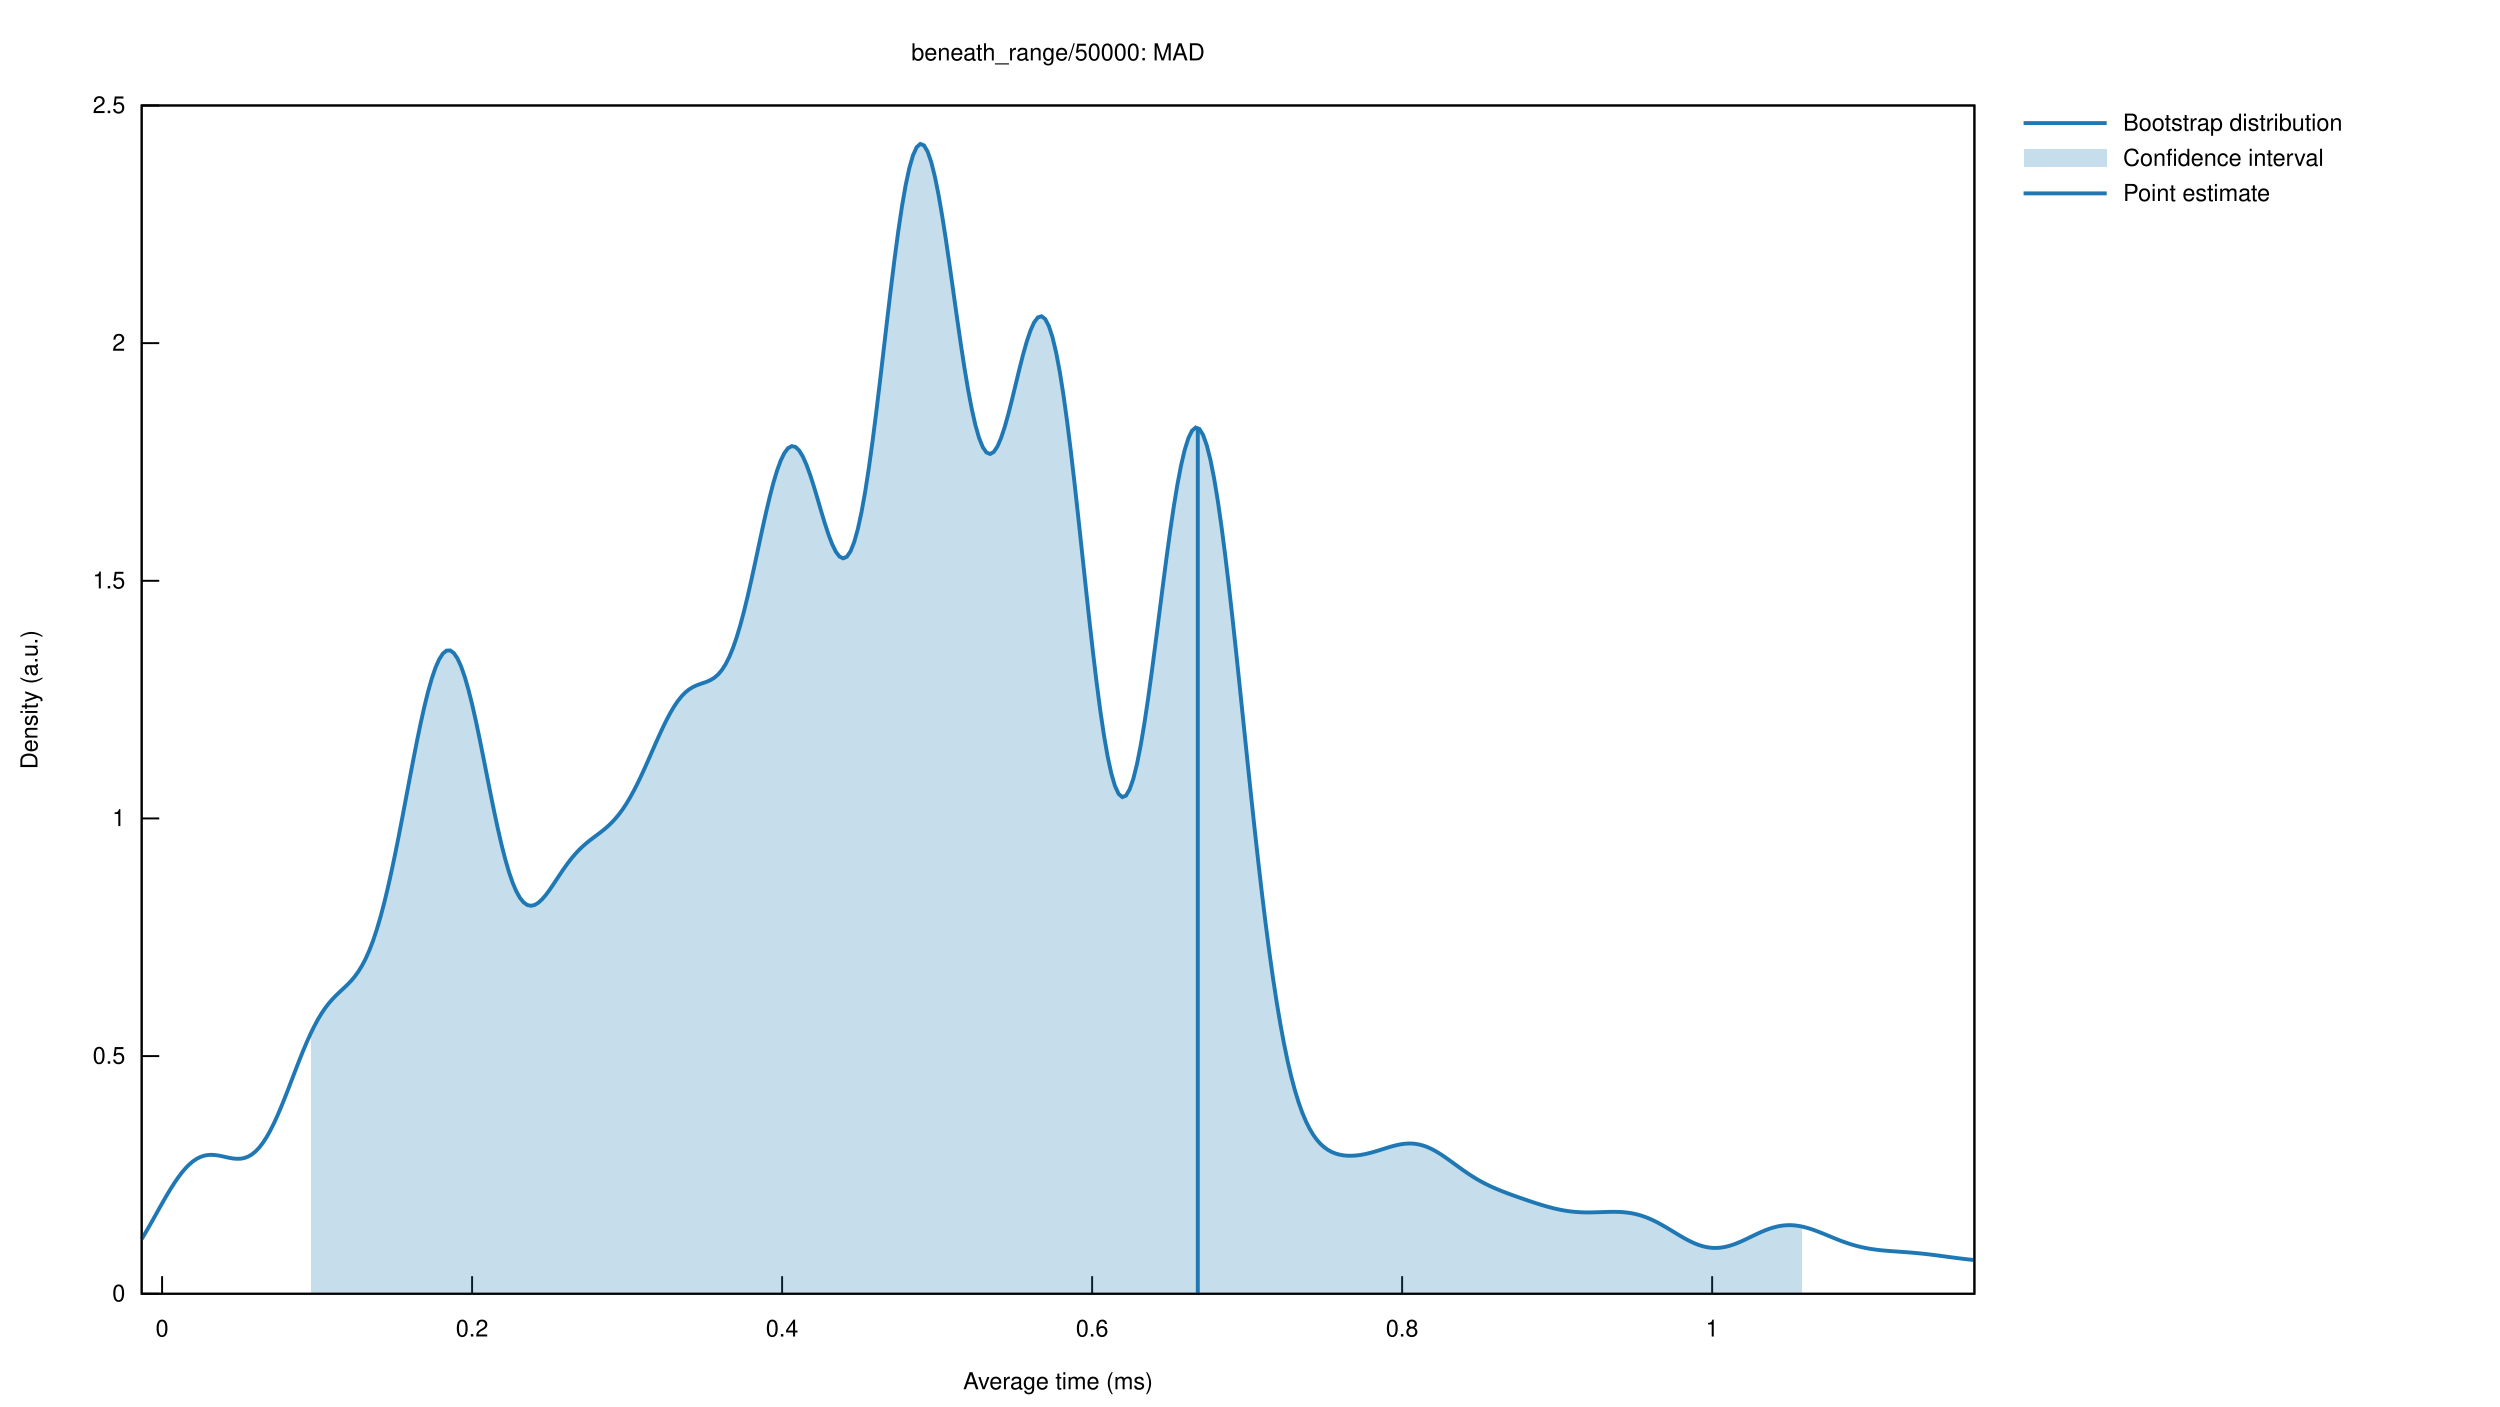
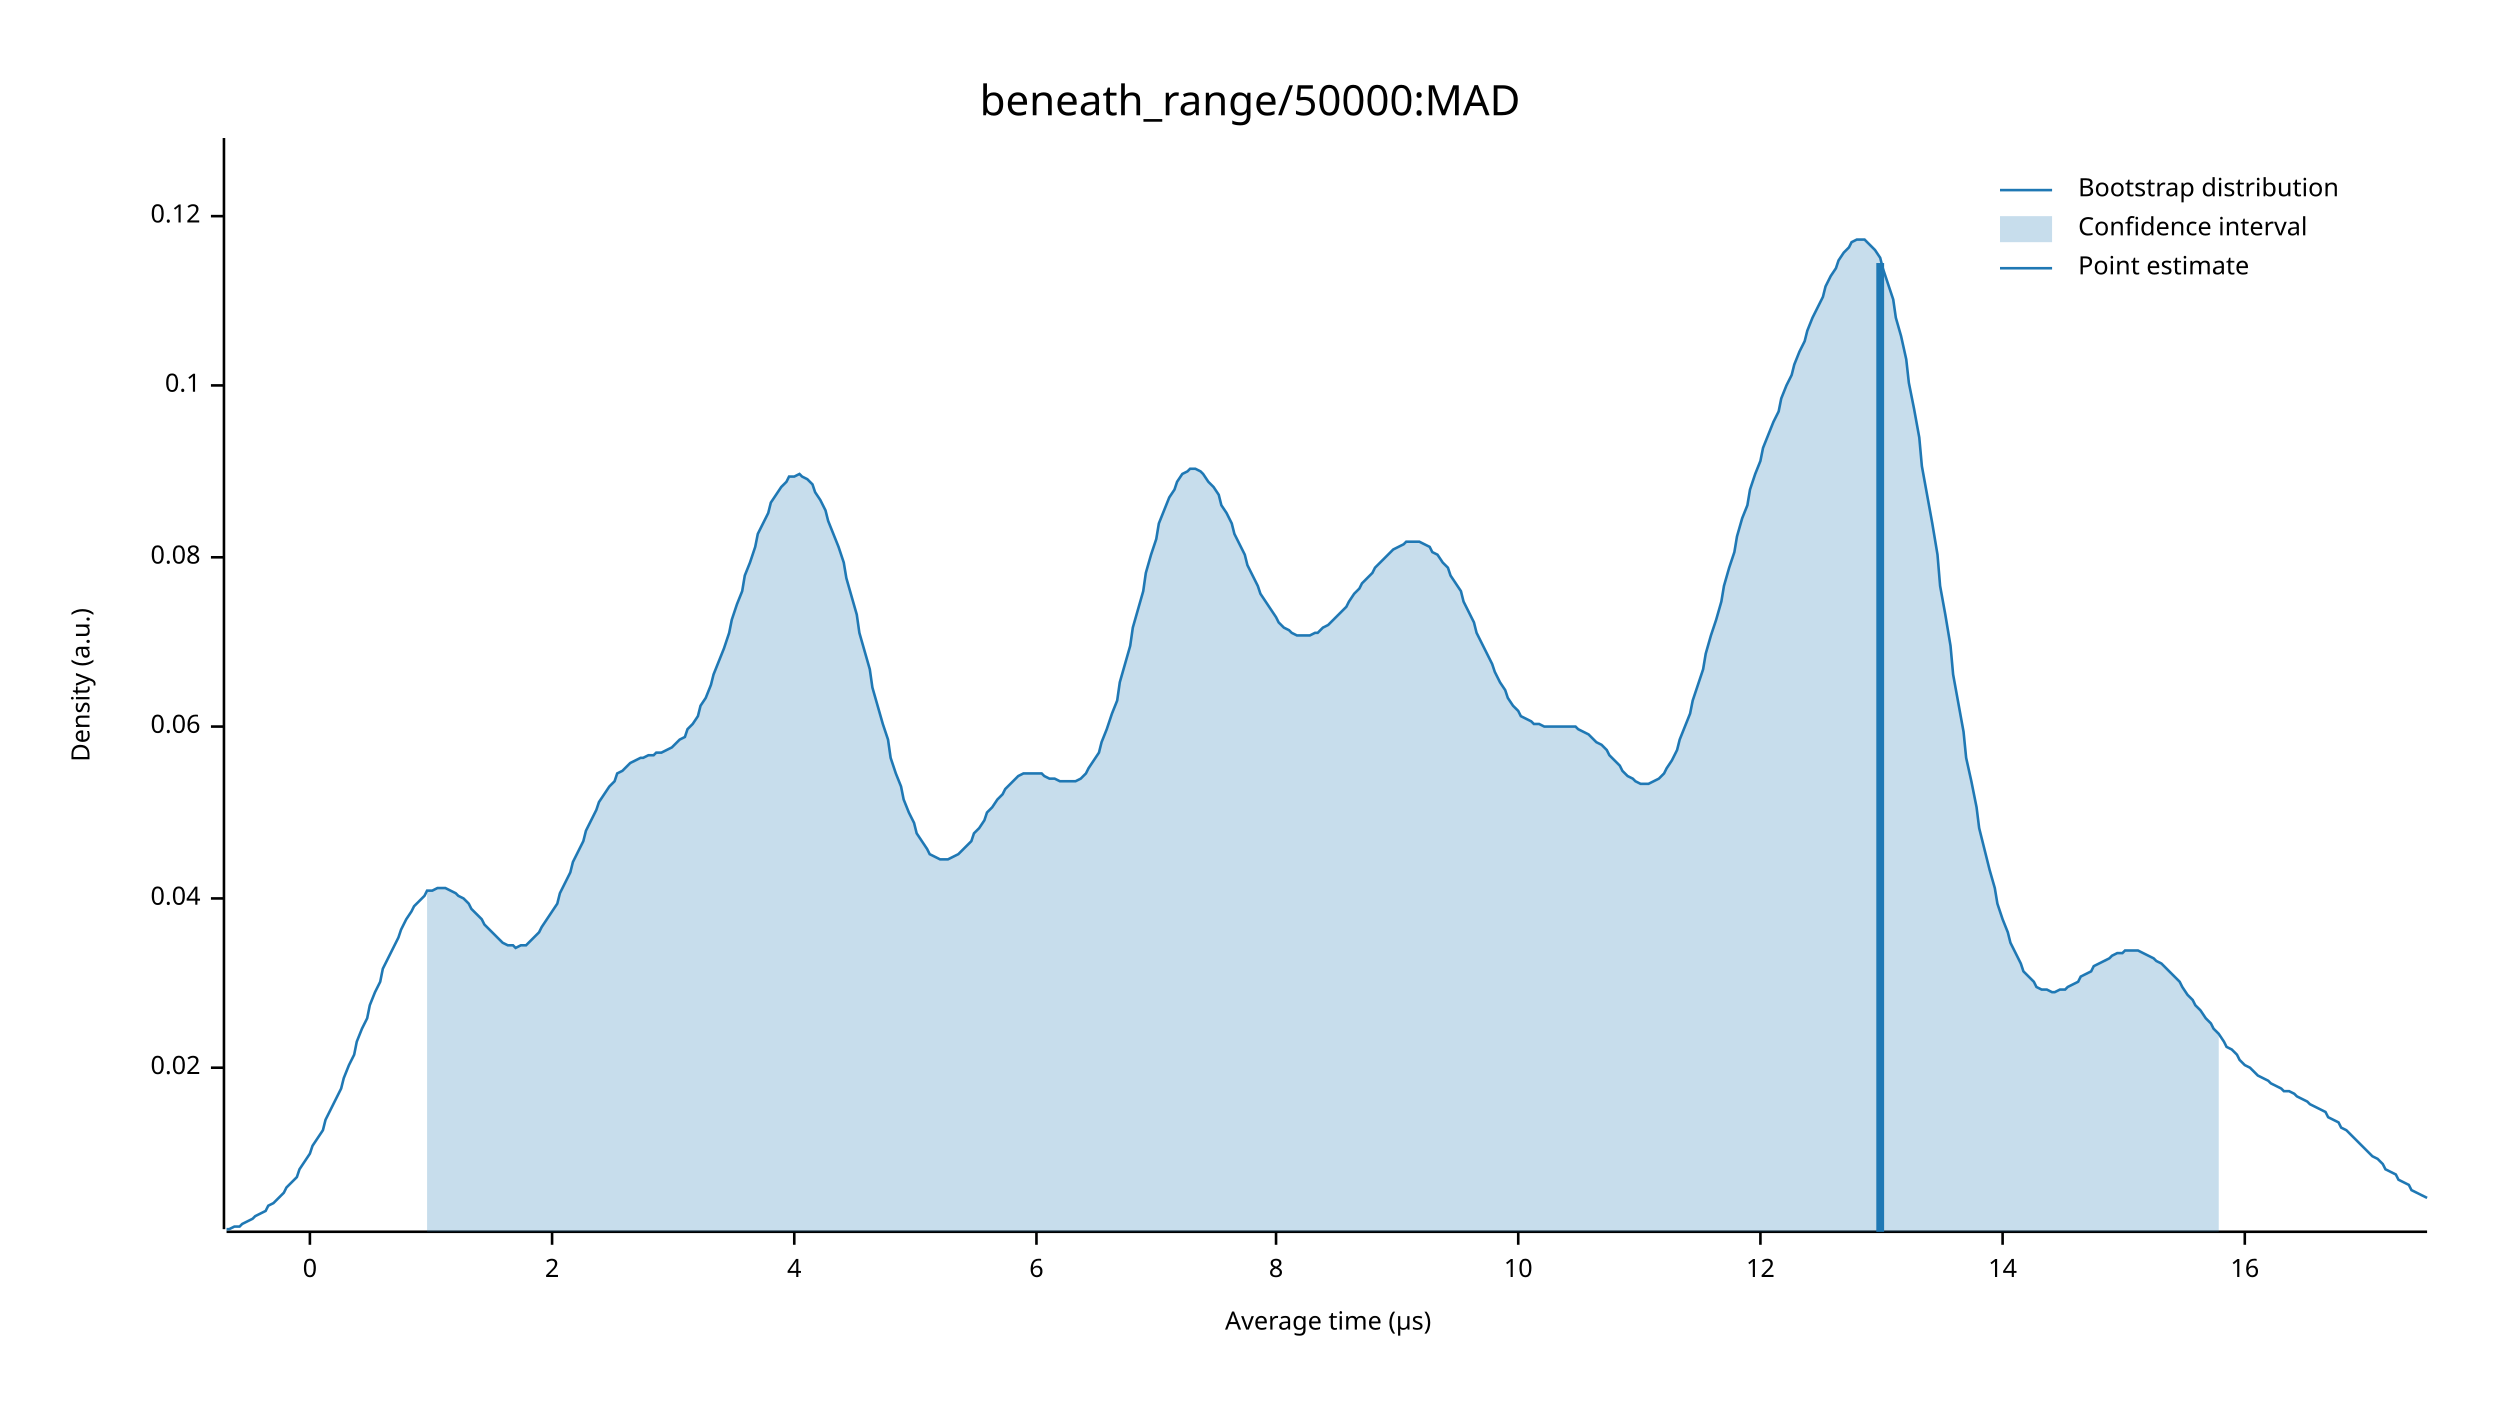
- <svg xmlns="http://www.w3.org/2000/svg" xmlns:xlink="http://www.w3.org/1999/xlink" viewBox="0 0 1280 720">
-   <g id="gnuplot_canvas">
-     <rect x="0" y="0" width="1280" height="720" fill="none" />
-     <defs>
-       <circle id="gpDot" r="0.5" stroke-width="0.5" stroke="currentColor" />
-       <path id="gpPt0" stroke-width="0.222" stroke="currentColor" d="M-1,0 h2 M0,-1 v2" />
-       <path id="gpPt1" stroke-width="0.222" stroke="currentColor" d="M-1,-1 L1,1 M1,-1 L-1,1" />
-       <path id="gpPt2" stroke-width="0.222" stroke="currentColor" d="M-1,0 L1,0 M0,-1 L0,1 M-1,-1 L1,1 M-1,1 L1,-1" />
-       <rect id="gpPt3" stroke-width="0.222" stroke="currentColor" x="-1" y="-1" width="2" height="2" />
-       <rect id="gpPt4" stroke-width="0.222" stroke="currentColor" fill="currentColor" x="-1" y="-1" width="2" height="2" />
-       <circle id="gpPt5" stroke-width="0.222" stroke="currentColor" cx="0" cy="0" r="1" />
-       <use xlink:href="#gpPt5" id="gpPt6" fill="currentColor" stroke="none" />
-       <path id="gpPt7" stroke-width="0.222" stroke="currentColor" d="M0,-1.33 L-1.33,0.67 L1.33,0.67 z" />
-       <use xlink:href="#gpPt7" id="gpPt8" fill="currentColor" stroke="none" />
-       <use xlink:href="#gpPt7" id="gpPt9" stroke="currentColor" transform="rotate(180)" />
-       <use xlink:href="#gpPt9" id="gpPt10" fill="currentColor" stroke="none" />
-       <use xlink:href="#gpPt3" id="gpPt11" stroke="currentColor" transform="rotate(45)" />
-       <use xlink:href="#gpPt11" id="gpPt12" fill="currentColor" stroke="none" />
-       <path id="gpPt13" stroke-width="0.222" stroke="currentColor" d="M0,1.330 L1.265,0.411 L0.782,-1.067 L-0.782,-1.076 L-1.265,0.411 z" />
-       <use xlink:href="#gpPt13" id="gpPt14" fill="currentColor" stroke="none" />
-       <filter id="textbox" filterUnits="objectBoundingBox" x="0" y="0" height="1" width="1">
-         <feFlood flood-color="white" flood-opacity="1" result="bgnd" />
-         <feComposite in="SourceGraphic" in2="bgnd" operator="atop" />
-       </filter>
-       <filter id="greybox" filterUnits="objectBoundingBox" x="0" y="0" height="1" width="1">
-         <feFlood flood-color="lightgrey" flood-opacity="1" result="grey" />
-         <feComposite in="SourceGraphic" in2="grey" operator="atop" />
-       </filter>
-     </defs>
-     <g fill="none" color="white" stroke="currentColor" stroke-width="1.00" stroke-linecap="butt" stroke-linejoin="miter">
- </g>
-     <g fill="none" color="black" stroke="currentColor" stroke-width="1.00" stroke-linecap="butt" stroke-linejoin="miter">
-       <path stroke="black" d="M72.53,662.40 L81.53,662.40  " />
-       <g transform="translate(64.14,666.30)" stroke="none" fill="black" font-family="Helvetica" font-size="12.00" text-anchor="end">
-         <text>
-           <tspan font-family="Helvetica"> 0</tspan>
-         </text>
-       </g>
-     </g>
-     <g fill="none" color="black" stroke="currentColor" stroke-width="1.00" stroke-linecap="butt" stroke-linejoin="miter">
-       <path stroke="black" d="M72.53,540.72 L81.53,540.72  " />
-       <g transform="translate(64.14,544.62)" stroke="none" fill="black" font-family="Helvetica" font-size="12.00" text-anchor="end">
-         <text>
-           <tspan font-family="Helvetica"> 0.5</tspan>
-         </text>
-       </g>
-     </g>
-     <g fill="none" color="black" stroke="currentColor" stroke-width="1.00" stroke-linecap="butt" stroke-linejoin="miter">
-       <path stroke="black" d="M72.53,419.04 L81.53,419.04  " />
-       <g transform="translate(64.14,422.94)" stroke="none" fill="black" font-family="Helvetica" font-size="12.00" text-anchor="end">
-         <text>
-           <tspan font-family="Helvetica"> 1</tspan>
-         </text>
-       </g>
-     </g>
-     <g fill="none" color="black" stroke="currentColor" stroke-width="1.00" stroke-linecap="butt" stroke-linejoin="miter">
-       <path stroke="black" d="M72.53,297.37 L81.53,297.37  " />
-       <g transform="translate(64.14,301.27)" stroke="none" fill="black" font-family="Helvetica" font-size="12.00" text-anchor="end">
-         <text>
-           <tspan font-family="Helvetica"> 1.5</tspan>
-         </text>
-       </g>
-     </g>
-     <g fill="none" color="black" stroke="currentColor" stroke-width="1.00" stroke-linecap="butt" stroke-linejoin="miter">
-       <path stroke="black" d="M72.53,175.69 L81.53,175.69  " />
-       <g transform="translate(64.14,179.59)" stroke="none" fill="black" font-family="Helvetica" font-size="12.00" text-anchor="end">
-         <text>
-           <tspan font-family="Helvetica"> 2</tspan>
-         </text>
-       </g>
-     </g>
-     <g fill="none" color="black" stroke="currentColor" stroke-width="1.00" stroke-linecap="butt" stroke-linejoin="miter">
-       <path stroke="black" d="M72.53,54.01 L81.53,54.01  " />
-       <g transform="translate(64.14,57.91)" stroke="none" fill="black" font-family="Helvetica" font-size="12.00" text-anchor="end">
-         <text>
-           <tspan font-family="Helvetica"> 2.5</tspan>
-         </text>
-       </g>
-     </g>
-     <g fill="none" color="black" stroke="currentColor" stroke-width="1.00" stroke-linecap="butt" stroke-linejoin="miter">
-       <path stroke="black" d="M82.99,662.40 L82.99,653.40  " />
-       <g transform="translate(82.99,684.30)" stroke="none" fill="black" font-family="Helvetica" font-size="12.00" text-anchor="middle">
-         <text>
-           <tspan font-family="Helvetica"> 0</tspan>
-         </text>
-       </g>
-     </g>
-     <g fill="none" color="black" stroke="currentColor" stroke-width="1.00" stroke-linecap="butt" stroke-linejoin="miter">
-       <path stroke="black" d="M241.71,662.40 L241.71,653.40  " />
-       <g transform="translate(241.71,684.30)" stroke="none" fill="black" font-family="Helvetica" font-size="12.00" text-anchor="middle">
-         <text>
-           <tspan font-family="Helvetica"> 0.2</tspan>
-         </text>
-       </g>
-     </g>
-     <g fill="none" color="black" stroke="currentColor" stroke-width="1.00" stroke-linecap="butt" stroke-linejoin="miter">
-       <path stroke="black" d="M400.44,662.40 L400.44,653.40  " />
-       <g transform="translate(400.44,684.30)" stroke="none" fill="black" font-family="Helvetica" font-size="12.00" text-anchor="middle">
-         <text>
-           <tspan font-family="Helvetica"> 0.4</tspan>
-         </text>
-       </g>
-     </g>
-     <g fill="none" color="black" stroke="currentColor" stroke-width="1.00" stroke-linecap="butt" stroke-linejoin="miter">
-       <path stroke="black" d="M559.17,662.40 L559.17,653.40  " />
-       <g transform="translate(559.17,684.30)" stroke="none" fill="black" font-family="Helvetica" font-size="12.00" text-anchor="middle">
-         <text>
-           <tspan font-family="Helvetica"> 0.6</tspan>
-         </text>
-       </g>
-     </g>
-     <g fill="none" color="black" stroke="currentColor" stroke-width="1.00" stroke-linecap="butt" stroke-linejoin="miter">
-       <path stroke="black" d="M717.89,662.40 L717.89,653.40  " />
-       <g transform="translate(717.89,684.30)" stroke="none" fill="black" font-family="Helvetica" font-size="12.00" text-anchor="middle">
-         <text>
-           <tspan font-family="Helvetica"> 0.8</tspan>
-         </text>
-       </g>
-     </g>
-     <g fill="none" color="black" stroke="currentColor" stroke-width="1.00" stroke-linecap="butt" stroke-linejoin="miter">
-       <path stroke="black" d="M876.62,662.40 L876.62,653.40  " />
-       <g transform="translate(876.62,684.30)" stroke="none" fill="black" font-family="Helvetica" font-size="12.00" text-anchor="middle">
-         <text>
-           <tspan font-family="Helvetica"> 1</tspan>
-         </text>
-       </g>
-     </g>
-     <g fill="none" color="black" stroke="currentColor" stroke-width="1.00" stroke-linecap="butt" stroke-linejoin="miter">
- </g>
-     <g fill="none" color="black" stroke="currentColor" stroke-width="1.00" stroke-linecap="butt" stroke-linejoin="miter">
-       <path stroke="black" d="M72.53,54.01 L72.53,662.40 L1010.90,662.40 L1010.90,54.01 L72.53,54.01 Z  " />
-     </g>
-     <g fill="none" color="black" stroke="currentColor" stroke-width="1.00" stroke-linecap="butt" stroke-linejoin="miter">
-       <g transform="translate(19.18,358.21) rotate(270)" stroke="none" fill="black" font-family="Helvetica" font-size="12.00" text-anchor="middle">
-         <text>
-           <tspan font-family="Helvetica">Density (a.u.)</tspan>
-         </text>
-       </g>
-     </g>
-     <g fill="none" color="black" stroke="currentColor" stroke-width="1.00" stroke-linecap="butt" stroke-linejoin="miter">
-       <g transform="translate(541.71,711.30)" stroke="none" fill="black" font-family="Helvetica" font-size="12.00" text-anchor="middle">
-         <text>
-           <tspan font-family="Helvetica">Average time (ms)</tspan>
-         </text>
-       </g>
-     </g>
-     <g fill="none" color="black" stroke="currentColor" stroke-width="1.00" stroke-linecap="butt" stroke-linejoin="miter">
- </g>
-     <g id="gnuplot_plot_1">
-       <g fill="none" color="white" stroke="currentColor" stroke-width="2.00" stroke-linecap="butt" stroke-linejoin="miter">
- </g>
-       <g fill="none" color="black" stroke="currentColor" stroke-width="2.00" stroke-linecap="butt" stroke-linejoin="miter">
-         <g transform="translate(1087.02,66.91)" stroke="none" fill="black" font-family="Helvetica" font-size="12.00" text-anchor="start">
-           <text>
-             <tspan font-family="Helvetica">Bootstrap distribution</tspan>
-           </text>
-         </g>
-       </g>
-       <g fill="none" color="black" stroke="currentColor" stroke-width="2.00" stroke-linecap="butt" stroke-linejoin="miter">
-         <path stroke="rgb( 31, 120, 180)" d="M1036.07,63.01 L1078.63,63.01 M72.53,634.42 L74.41,631.29 L76.29,628.05 L78.17,624.73 L80.05,621.37 L81.93,618.01   L83.81,614.69 L85.69,611.46 L87.57,608.35 L89.45,605.42 L91.34,602.70 L93.22,600.22 L95.10,598.03 L96.98,596.13   L98.86,594.55 L100.74,593.29 L102.62,592.35 L104.50,591.72 L106.38,591.37 L108.26,591.27 L110.14,591.39 L112.02,591.66   L113.90,592.04 L115.78,592.46 L117.66,592.86 L119.54,593.17 L121.42,593.31 L123.30,593.24 L125.18,592.87 L127.06,592.17   L128.95,591.07 L130.83,589.55 L132.71,587.58 L134.59,585.14 L136.47,582.25 L138.35,578.92 L140.23,575.17 L142.11,571.07   L143.99,566.65 L145.87,561.99 L147.75,557.17 L149.63,552.26 L151.51,547.35 L153.39,542.52 L155.27,537.85 L157.15,533.40   L159.03,529.24 L160.91,525.40 L162.79,521.91 L164.67,518.80 L166.56,516.03 L168.44,513.60 L170.32,511.45 L172.20,509.52   L174.08,507.72 L175.96,505.98 L177.84,504.19 L179.72,502.24 L181.60,500.02 L183.48,497.44 L185.36,494.39 L187.24,490.79   L189.12,486.56 L191.00,481.65 L192.88,476.02 L194.76,469.65 L196.64,462.57 L198.52,454.79 L200.40,446.38 L202.28,437.42   L204.17,428.01 L206.05,418.27 L207.93,408.34 L209.81,398.38 L211.69,388.55 L213.57,379.02 L215.45,369.97 L217.33,361.56   L219.21,353.97 L221.09,347.36 L222.97,341.85 L224.85,337.59 L226.73,334.65 L228.61,333.12 L230.49,333.03 L232.37,334.39   L234.25,337.17 L236.13,341.32 L238.01,346.74 L239.89,353.30 L241.78,360.84 L243.66,369.19 L245.54,378.15 L247.42,387.50   L249.30,397.02 L251.18,406.50 L253.06,415.72 L254.94,424.48 L256.82,432.62 L258.70,439.98 L260.58,446.43 L262.46,451.90   L264.34,456.33 L266.22,459.70 L268.10,462.02 L269.98,463.35 L271.86,463.76 L273.74,463.34 L275.62,462.21 L277.50,460.48   L279.39,458.30 L281.27,455.78 L283.15,453.04 L285.03,450.21 L286.91,447.37 L288.79,444.61 L290.67,442.00 L292.55,439.56   L294.43,437.33 L296.31,435.31 L298.19,433.49 L300.07,431.84 L301.95,430.32 L303.83,428.88 L305.71,427.48 L307.59,426.06   L309.47,424.56 L311.35,422.93 L313.23,421.12 L315.11,419.09 L317.00,416.81 L318.88,414.25 L320.76,411.40 L322.64,408.26   L324.52,404.83 L326.40,401.14 L328.28,397.23 L330.16,393.13 L332.04,388.91 L333.92,384.62 L335.80,380.34 L337.68,376.15   L339.56,372.11 L341.44,368.30 L343.32,364.79 L345.20,361.63 L347.08,358.86 L348.96,356.51 L350.84,354.58 L352.72,353.04   L354.61,351.86 L356.49,350.96 L358.37,350.25 L360.25,349.62 L362.13,348.94 L364.01,348.08 L365.89,346.89 L367.77,345.23   L369.65,342.99 L371.53,340.04 L373.41,336.31 L375.29,331.73 L377.17,326.30 L379.05,320.03 L380.93,312.98 L382.81,305.26   L384.69,296.99 L386.57,288.36 L388.45,279.56 L390.33,270.81 L392.22,262.34 L394.10,254.39 L395.98,247.18 L397.86,240.91   L399.74,235.78 L401.62,231.92 L403.50,229.45 L405.38,228.41 L407.26,228.81 L409.14,230.60 L411.02,233.69 L412.90,237.91   L414.78,243.08 L416.66,248.94 L418.54,255.23 L420.42,261.66 L422.30,267.90 L424.18,273.66 L426.06,278.61 L427.94,282.47   L429.83,284.97 L431.71,285.88 L433.59,285.03 L435.47,282.27 L437.35,277.54 L439.23,270.81 L441.11,262.15 L442.99,251.64   L444.87,239.48 L446.75,225.89 L448.63,211.14 L450.51,195.56 L452.39,179.52 L454.27,163.39 L456.15,147.57 L458.03,132.44   L459.91,118.40 L461.79,105.80 L463.67,94.95 L465.55,86.14 L467.44,79.56 L469.32,75.38 L471.20,73.68 L473.08,74.45   L474.96,77.65 L476.84,83.13 L478.72,90.70 L480.60,100.10 L482.48,111.03 L484.36,123.14 L486.24,136.06 L488.12,149.40   L490.00,162.77 L491.88,175.79 L493.76,188.10 L495.64,199.36 L497.52,209.28 L499.40,217.63 L501.28,224.21 L503.16,228.90   L505.05,231.65 L506.93,232.45 L508.81,231.38 L510.69,228.56 L512.57,224.18 L514.45,218.49 L516.33,211.77 L518.21,204.35   L520.09,196.57 L521.97,188.80 L523.85,181.42 L525.73,174.77 L527.61,169.21 L529.49,165.03 L531.37,162.53 L533.25,161.91   L535.13,163.34 L537.01,166.92 L538.89,172.70 L540.77,180.64 L542.66,190.65 L544.54,202.59 L546.42,216.24 L548.30,231.33   L550.18,247.58 L552.06,264.64 L553.94,282.16 L555.82,299.77 L557.70,317.09 L559.58,333.75 L561.46,349.41 L563.34,363.74   L565.22,376.43 L567.10,387.24 L568.98,395.96 L570.86,402.41 L572.74,406.49 L574.62,408.13 L576.50,407.34 L578.38,404.16   L580.27,398.71 L582.15,391.14 L584.03,381.65 L585.91,370.48 L587.79,357.93 L589.67,344.31 L591.55,329.95 L593.43,315.21   L595.31,300.44 L597.19,286.00 L599.07,272.25 L600.95,259.51 L602.83,248.09 L604.71,238.27 L606.59,230.26 L608.47,224.28   L610.35,220.46 L612.23,218.90 L614.11,219.65 L615.99,222.71 L617.88,228.03 L619.76,235.52 L621.64,245.05 L623.52,256.46   L625.40,269.54 L627.28,284.08 L629.16,299.85 L631.04,316.59 L632.92,334.06 L634.80,352.01 L636.68,370.19 L638.56,388.38   L640.44,406.35 L642.32,423.91 L644.20,440.89 L646.08,457.14 L647.96,472.54 L649.84,486.98 L651.72,500.40 L653.60,512.74   L655.49,523.99 L657.37,534.15 L659.25,543.23 L661.13,551.27 L663.01,558.31 L664.89,564.43 L666.77,569.69 L668.65,574.17   L670.53,577.93 L672.41,581.07 L674.29,583.65 L676.17,585.75 L678.05,587.43 L679.93,588.76 L681.81,589.79 L683.69,590.56   L685.57,591.11 L687.45,591.48 L689.33,591.69 L691.21,591.76 L693.10,591.70 L694.98,591.54 L696.86,591.28 L698.74,590.93   L700.62,590.50 L702.50,590.02 L704.38,589.47 L706.26,588.90 L708.14,588.31 L710.02,587.71 L711.90,587.15 L713.78,586.63   L715.66,586.18 L717.54,585.82 L719.42,585.58 L721.30,585.47 L723.18,585.50 L725.06,585.70 L726.94,586.06 L728.82,586.58   L730.71,587.26 L732.59,588.10 L734.47,589.07 L736.35,590.17 L738.23,591.36 L740.11,592.64 L741.99,593.97 L743.87,595.33   L745.75,596.71 L747.63,598.07 L749.51,599.40 L751.39,600.69 L753.27,601.93 L755.15,603.11 L757.03,604.22 L758.91,605.26   L760.79,606.24 L762.67,607.16 L764.55,608.02 L766.43,608.83 L768.32,609.61 L770.20,610.34 L772.08,611.06 L773.96,611.75   L775.84,612.43 L777.72,613.09 L779.60,613.74 L781.48,614.39 L783.36,615.03 L785.24,615.65 L787.12,616.26 L789.00,616.84   L790.88,617.41 L792.76,617.94 L794.64,618.44 L796.52,618.89 L798.40,619.30 L800.28,619.67 L802.16,619.98 L804.04,620.24   L805.93,620.44 L807.81,620.59 L809.69,620.69 L811.57,620.75 L813.45,620.76 L815.33,620.74 L817.21,620.69 L819.09,620.63   L820.97,620.57 L822.85,620.51 L824.73,620.47 L826.61,620.46 L828.49,620.49 L830.37,620.58 L832.25,620.74 L834.13,620.98   L836.01,621.30 L837.89,621.72 L839.77,622.23 L841.65,622.84 L843.54,623.55 L845.42,624.35 L847.30,625.24 L849.18,626.21   L851.06,627.25 L852.94,628.34 L854.82,629.46 L856.70,630.60 L858.58,631.75 L860.46,632.87 L862.34,633.95 L864.22,634.97   L866.10,635.90 L867.98,636.74 L869.86,637.46 L871.74,638.05 L873.62,638.49 L875.50,638.79 L877.38,638.94 L879.26,638.93   L881.15,638.77 L883.03,638.46 L884.91,638.02 L886.79,637.45 L888.67,636.78 L890.55,636.01 L892.43,635.18 L894.31,634.30   L896.19,633.39 L898.07,632.48 L899.95,631.59 L901.83,630.74 L903.71,629.95 L905.59,629.24 L907.47,628.62 L909.35,628.11   L911.23,627.71 L913.11,627.44 L914.99,627.30 L916.87,627.28 L918.76,627.39 L920.64,627.63 L922.52,627.98 L924.40,628.43   L926.28,628.97 L928.16,629.58 L930.04,630.27 L931.92,630.99 L933.80,631.75 L935.68,632.53 L937.56,633.31 L939.44,634.08   L941.32,634.83 L943.20,635.55 L945.08,636.22 L946.96,636.85 L948.84,637.43 L950.72,637.95 L952.60,638.42 L954.48,638.83   L956.37,639.20 L958.25,639.51 L960.13,639.78 L962.01,640.01 L963.89,640.21 L965.77,640.38 L967.65,640.53 L969.53,640.67   L971.41,640.80 L973.29,640.94 L975.17,641.07 L977.05,641.21 L978.93,641.36 L980.81,641.53 L982.69,641.71 L984.57,641.90   L986.45,642.11 L988.33,642.33 L990.21,642.57 L992.09,642.81 L993.98,643.06 L995.86,643.31 L997.74,643.56 L999.62,643.81   L1001.50,644.06 L1003.38,644.30 L1005.26,644.53 L1007.14,644.75 L1009.02,644.95 L1010.90,645.15  " />
-       </g>
-     </g>
-     <g id="gnuplot_plot_2">
-       <g fill="none" color="white" stroke="rgb( 31, 120, 180)" stroke-width="1.00" stroke-linecap="butt" stroke-linejoin="miter">
- </g>
-       <g fill="none" color="black" stroke="currentColor" stroke-width="1.00" stroke-linecap="butt" stroke-linejoin="miter">
-         <g transform="translate(1087.02,84.91)" stroke="none" fill="black" font-family="Helvetica" font-size="12.00" text-anchor="start">
-           <text>
-             <tspan font-family="Helvetica">Confidence interval</tspan>
-           </text>
-         </g>
-       </g>
-       <g fill="none" color="black" stroke="currentColor" stroke-width="1.00" stroke-linecap="butt" stroke-linejoin="miter">
-         <g stroke="none" shape-rendering="crispEdges">
-           <polygon fill="rgb( 31, 120, 180)" fill-opacity="0.25" points="1036.07,85.51 1078.63,85.51 1078.63,76.51 1036.07,76.51 " />
-           <polygon fill="rgb( 31, 120, 180)" fill-opacity="0.25" points="159.03,529.24 160.91,525.40 162.79,521.91 164.67,518.80 166.56,516.03 168.44,513.60 170.32,511.45 172.20,509.52 174.08,507.72 175.96,505.98 177.84,504.19 179.72,502.24 181.60,500.02 183.48,497.44 185.36,494.39 187.24,490.79 189.12,486.56 191.00,481.65 192.88,476.02 194.76,469.65 196.64,462.57 198.52,454.79 200.40,446.38 202.28,437.42 204.17,428.01 206.05,418.27 207.93,408.34 209.81,398.38 211.69,388.55 213.57,379.02 215.45,369.97 217.33,361.56 219.21,353.97 221.09,347.36 222.97,341.85 224.85,337.59 226.73,334.65 228.61,333.12 230.49,333.03 232.37,334.39 234.25,337.17 236.13,341.32 238.01,346.74 239.89,353.30 241.78,360.84 243.66,369.19 245.54,378.15 247.42,387.50 249.30,397.02 251.18,406.50 253.06,415.72 254.94,424.48 256.82,432.62 258.70,439.98 260.58,446.43 262.46,451.90 264.34,456.33 266.22,459.70 268.10,462.02 269.98,463.35 271.86,463.76 273.74,463.34 275.62,462.21 277.50,460.48 279.39,458.30 281.27,455.78 283.15,453.04 285.03,450.21 286.91,447.37 288.79,444.61 290.67,442.00 292.55,439.56 294.43,437.33 296.31,435.31 298.19,433.49 300.07,431.84 301.95,430.32 303.83,428.88 305.71,427.48 307.59,426.06 309.47,424.56 311.35,422.93 313.23,421.12 315.11,419.09 317.00,416.81 318.88,414.25 320.76,411.40 322.64,408.26 324.52,404.83 326.40,401.14 328.28,397.23 330.16,393.13 332.04,388.91 333.92,384.62 335.80,380.34 337.68,376.15 339.56,372.11 341.44,368.30 343.32,364.79 345.20,361.63 347.08,358.86 348.96,356.51 350.84,354.58 352.72,353.04 354.61,351.86 356.49,350.96 358.37,350.25 360.25,349.62 362.13,348.94 364.01,348.08 365.89,346.89 367.77,345.23 369.65,342.99 371.53,340.04 373.41,336.31 375.29,331.73 377.17,326.30 379.05,320.03 380.93,312.98 382.81,305.26 384.69,296.99 386.57,288.36 388.45,279.56 390.33,270.81 392.22,262.34 394.10,254.39 395.98,247.18 397.86,240.91 399.74,235.78 401.62,231.92 403.50,229.45 405.38,228.41 407.26,228.81 409.14,230.60 411.02,233.69 412.90,237.91 414.78,243.08 416.66,248.94 418.54,255.23 420.42,261.66 422.30,267.90 424.18,273.66 426.06,278.61 427.94,282.47 429.83,284.97 431.71,285.88 433.59,285.03 435.47,282.27 437.35,277.54 439.23,270.81 441.11,262.15 442.99,251.64 444.87,239.48 446.75,225.89 448.63,211.14 450.51,195.56 452.39,179.52 454.27,163.39 456.15,147.57 458.03,132.44 459.91,118.40 461.79,105.80 463.67,94.95 465.55,86.14 467.44,79.56 469.32,75.38 471.20,73.68 473.08,74.45 474.96,77.65 476.84,83.13 478.72,90.70 480.60,100.10 482.48,111.03 484.36,123.14 486.24,136.06 488.12,149.40 490.00,162.77 491.88,175.79 493.76,188.10 495.64,199.36 497.52,209.28 499.40,217.63 501.28,224.21 503.16,228.90 505.05,231.65 506.93,232.45 508.81,231.38 510.69,228.56 512.57,224.18 514.45,218.49 516.33,211.77 518.21,204.35 520.09,196.57 521.97,188.80 523.85,181.42 525.73,174.77 527.61,169.21 529.49,165.03 531.37,162.53 533.25,161.91 535.13,163.34 537.01,166.92 538.89,172.70 540.77,180.64 542.66,190.65 544.54,202.59 546.42,216.24 548.30,231.33 550.18,247.58 552.06,264.64 553.94,282.16 555.82,299.77 557.70,317.09 559.58,333.75 561.46,349.41 563.34,363.74 565.22,376.43 567.10,387.24 568.98,395.96 570.86,402.41 572.74,406.49 574.62,408.13 576.50,407.34 578.38,404.16 580.27,398.71 582.15,391.14 584.03,381.65 585.91,370.48 587.79,357.93 589.67,344.31 591.55,329.95 593.43,315.21 595.31,300.44 597.19,286.00 599.07,272.25 600.95,259.51 602.83,248.09 604.71,238.27 606.59,230.26 608.47,224.28 610.35,220.46 612.23,218.90 614.11,219.65 615.99,222.71 617.88,228.03 619.76,235.52 621.64,245.05 623.52,256.46 625.40,269.54 627.28,284.08 629.16,299.85 631.04,316.59 632.92,334.06 634.80,352.01 636.68,370.19 638.56,388.38 640.44,406.35 642.32,423.91 644.20,440.89 646.08,457.14 647.96,472.54 649.84,486.98 651.72,500.40 653.60,512.74 655.49,523.99 657.37,534.15 659.25,543.23 661.13,551.27 663.01,558.31 664.89,564.43 666.77,569.69 668.65,574.17 670.53,577.93 672.41,581.07 674.29,583.65 676.17,585.75 678.05,587.43 679.93,588.76 681.81,589.79 683.69,590.56 685.57,591.11 687.45,591.48 689.33,591.69 691.21,591.76 693.10,591.70 694.98,591.54 696.86,591.28 698.74,590.93 700.62,590.50 702.50,590.02 704.38,589.47 706.26,588.90 708.14,588.31 710.02,587.71 711.90,587.15 713.78,586.63 715.66,586.18 717.54,585.82 719.42,585.58 721.30,585.47 723.18,585.50 725.06,585.70 726.94,586.06 728.82,586.58 730.71,587.26 732.59,588.10 734.47,589.07 736.35,590.17 738.23,591.36 740.11,592.64 741.99,593.97 743.87,595.33 745.75,596.71 747.63,598.07 749.51,599.40 751.39,600.69 753.27,601.93 755.15,603.11 757.03,604.22 758.91,605.26 760.79,606.24 762.67,607.16 764.55,608.02 766.43,608.83 768.32,609.61 770.20,610.34 772.08,611.06 773.96,611.75 775.84,612.43 777.72,613.09 779.60,613.74 781.48,614.39 783.36,615.03 785.24,615.65 787.12,616.26 789.00,616.84 790.88,617.41 792.76,617.94 794.64,618.44 796.52,618.89 798.40,619.30 800.28,619.67 802.16,619.98 804.04,620.24 805.93,620.44 807.81,620.59 809.69,620.69 811.57,620.75 813.45,620.76 815.33,620.74 817.21,620.69 819.09,620.63 820.97,620.57 822.85,620.51 824.73,620.47 826.61,620.46 828.49,620.49 830.37,620.58 832.25,620.74 834.13,620.98 836.01,621.30 837.89,621.72 839.77,622.23 841.65,622.84 843.54,623.55 845.42,624.35 847.30,625.24 849.18,626.21 851.06,627.25 852.94,628.34 854.82,629.46 856.70,630.60 858.58,631.75 860.46,632.87 862.34,633.95 864.22,634.97 866.10,635.90 867.98,636.74 869.86,637.46 871.74,638.05 873.62,638.49 875.50,638.79 877.38,638.94 879.26,638.93 881.15,638.77 883.03,638.46 884.91,638.02 886.79,637.45 888.67,636.78 890.55,636.01 892.43,635.18 894.31,634.30 896.19,633.39 898.07,632.48 899.95,631.59 901.83,630.74 903.71,629.95 905.59,629.24 907.47,628.62 909.35,628.11 911.23,627.71 913.11,627.44 914.99,627.30 916.87,627.28 918.76,627.39 920.64,627.63 922.52,627.98 922.52,662.40 920.64,662.40 918.76,662.40 916.87,662.40 914.99,662.40 913.11,662.40 911.23,662.40 909.35,662.40 907.47,662.40 905.59,662.40 903.71,662.40 901.83,662.40 899.95,662.40 898.07,662.40 896.19,662.40 894.31,662.40 892.43,662.40 890.55,662.40 888.67,662.40 886.79,662.40 884.91,662.40 883.03,662.40 881.15,662.40 879.26,662.40 877.38,662.40 875.50,662.40 873.62,662.40 871.74,662.40 869.86,662.40 867.98,662.40 866.10,662.40 864.22,662.40 862.34,662.40 860.46,662.40 858.58,662.40 856.70,662.40 854.82,662.40 852.94,662.40 851.06,662.40 849.18,662.40 847.30,662.40 845.42,662.40 843.54,662.40 841.65,662.40 839.77,662.40 837.89,662.40 836.01,662.40 834.13,662.40 832.25,662.40 830.37,662.40 828.49,662.40 826.61,662.40 824.73,662.40 822.85,662.40 820.97,662.40 819.09,662.40 817.21,662.40 815.33,662.40 813.45,662.40 811.57,662.40 809.69,662.40 807.81,662.40 805.93,662.40 804.04,662.40 802.16,662.40 800.28,662.40 798.40,662.40 796.52,662.40 794.64,662.40 792.76,662.40 790.88,662.40 789.00,662.40 787.12,662.40 785.24,662.40 783.36,662.40 781.48,662.40 779.60,662.40 777.72,662.40 775.84,662.40 773.96,662.40 772.08,662.40 770.20,662.40 768.32,662.40 766.43,662.40 764.55,662.40 762.67,662.40 760.79,662.40 758.91,662.40 757.03,662.40 755.15,662.40 753.27,662.40 751.39,662.40 749.51,662.40 747.63,662.40 745.75,662.40 743.87,662.40 741.99,662.40 740.11,662.40 738.23,662.40 736.35,662.40 734.47,662.40 732.59,662.40 730.71,662.40 728.82,662.40 726.94,662.40 725.06,662.40 723.18,662.40 721.30,662.40 719.42,662.40 717.54,662.40 715.66,662.40 713.78,662.40 711.90,662.40 710.02,662.40 708.14,662.40 706.26,662.40 704.38,662.40 702.50,662.40 700.62,662.40 698.74,662.40 696.86,662.40 694.98,662.40 693.10,662.40 691.21,662.40 689.33,662.40 687.45,662.40 685.57,662.40 683.69,662.40 681.81,662.40 679.93,662.40 678.05,662.40 676.17,662.40 674.29,662.40 672.41,662.40 670.53,662.40 668.65,662.40 666.77,662.40 664.89,662.40 663.01,662.40 661.13,662.40 659.25,662.40 657.37,662.40 655.49,662.40 653.60,662.40 651.72,662.40 649.84,662.40 647.96,662.40 646.08,662.40 644.20,662.40 642.32,662.40 640.44,662.40 638.56,662.40 636.68,662.40 634.80,662.40 632.92,662.40 631.04,662.40 629.16,662.40 627.28,662.40 625.40,662.40 623.52,662.40 621.64,662.40 619.76,662.40 617.88,662.40 615.99,662.40 614.11,662.40 612.23,662.40 610.35,662.40 608.47,662.40 606.59,662.40 604.71,662.40 602.83,662.40 600.95,662.40 599.07,662.40 597.19,662.40 595.31,662.40 593.43,662.40 591.55,662.40 589.67,662.40 587.79,662.40 585.91,662.40 584.03,662.40 582.15,662.40 580.27,662.40 578.38,662.40 576.50,662.40 574.62,662.40 572.74,662.40 570.86,662.40 568.98,662.40 567.10,662.40 565.22,662.40 563.34,662.40 561.46,662.40 559.58,662.40 557.70,662.40 555.82,662.40 553.94,662.40 552.06,662.40 550.18,662.40 548.30,662.40 546.42,662.40 544.54,662.40 542.66,662.40 540.77,662.40 538.89,662.40 537.01,662.40 535.13,662.40 533.25,662.40 531.37,662.40 529.49,662.40 527.61,662.40 525.73,662.40 523.85,662.40 521.97,662.40 520.09,662.40 518.21,662.40 516.33,662.40 514.45,662.40 512.57,662.40 510.69,662.40 508.81,662.40 506.93,662.40 505.05,662.40 503.16,662.40 501.28,662.40 499.40,662.40 497.52,662.40 495.64,662.40 493.76,662.40 491.88,662.40 490.00,662.40 488.12,662.40 486.24,662.40 484.36,662.40 482.48,662.40 480.60,662.40 478.72,662.40 476.84,662.40 474.96,662.40 473.08,662.40 471.20,662.40 469.32,662.40 467.44,662.40 465.55,662.40 463.67,662.40 461.79,662.40 459.91,662.40 458.03,662.40 456.15,662.40 454.27,662.40 452.39,662.40 450.51,662.40 448.63,662.40 446.75,662.40 444.87,662.40 442.99,662.40 441.11,662.40 439.23,662.40 437.35,662.40 435.47,662.40 433.59,662.40 431.71,662.40 429.83,662.40 427.94,662.40 426.06,662.40 424.18,662.40 422.30,662.40 420.42,662.40 418.54,662.40 416.66,662.40 414.78,662.40 412.90,662.40 411.02,662.40 409.14,662.40 407.26,662.40 405.38,662.40 403.50,662.40 401.62,662.40 399.74,662.40 397.86,662.40 395.98,662.40 394.10,662.40 392.22,662.40 390.33,662.40 388.45,662.40 386.57,662.40 384.69,662.40 382.81,662.40 380.93,662.40 379.05,662.40 377.17,662.40 375.29,662.40 373.41,662.40 371.53,662.40 369.65,662.40 367.77,662.40 365.89,662.40 364.01,662.40 362.13,662.40 360.25,662.40 358.37,662.40 356.49,662.40 354.61,662.40 352.72,662.40 350.84,662.40 348.96,662.40 347.08,662.40 345.20,662.40 343.32,662.40 341.44,662.40 339.56,662.40 337.68,662.40 335.80,662.40 333.92,662.40 332.04,662.40 330.16,662.40 328.28,662.40 326.40,662.40 324.52,662.40 322.64,662.40 320.76,662.40 318.88,662.40 317.00,662.40 315.11,662.40 313.23,662.40 311.35,662.40 309.47,662.40 307.59,662.40 305.71,662.40 303.83,662.40 301.95,662.40 300.07,662.40 298.19,662.40 296.31,662.40 294.43,662.40 292.55,662.40 290.67,662.40 288.79,662.40 286.91,662.40 285.03,662.40 283.15,662.40 281.27,662.40 279.39,662.40 277.50,662.40 275.62,662.40 273.74,662.40 271.86,662.40 269.98,662.40 268.10,662.40 266.22,662.40 264.34,662.40 262.46,662.40 260.58,662.40 258.70,662.40 256.82,662.40 254.94,662.40 253.06,662.40 251.18,662.40 249.30,662.40 247.42,662.40 245.54,662.40 243.66,662.40 241.78,662.40 239.89,662.40 238.01,662.40 236.13,662.40 234.25,662.40 232.37,662.40 230.49,662.40 228.61,662.40 226.73,662.40 224.85,662.40 222.97,662.40 221.09,662.40 219.21,662.40 217.33,662.40 215.45,662.40 213.57,662.40 211.69,662.40 209.81,662.40 207.93,662.40 206.05,662.40 204.17,662.40 202.28,662.40 200.40,662.40 198.52,662.40 196.64,662.40 194.76,662.40 192.88,662.40 191.00,662.40 189.12,662.40 187.24,662.40 185.36,662.40 183.48,662.40 181.60,662.40 179.72,662.40 177.84,662.40 175.96,662.40 174.08,662.40 172.20,662.40 170.32,662.40 168.44,662.40 166.56,662.40 164.67,662.40 162.79,662.40 160.91,662.40 159.03,662.40 " />
-         </g>
-       </g>
-     </g>
-     <g id="gnuplot_plot_3">
-       <g fill="none" color="white" stroke="rgb( 31, 120, 180)" stroke-width="2.00" stroke-linecap="butt" stroke-linejoin="miter">
- </g>
-       <g fill="none" color="black" stroke="currentColor" stroke-width="2.00" stroke-linecap="butt" stroke-linejoin="miter">
-         <g transform="translate(1087.02,102.91)" stroke="none" fill="black" font-family="Helvetica" font-size="12.00" text-anchor="start">
-           <text>
-             <tspan font-family="Helvetica">Point estimate</tspan>
-           </text>
-         </g>
-       </g>
-       <g fill="none" color="black" stroke="currentColor" stroke-width="2.00" stroke-linecap="butt" stroke-linejoin="miter">
-         <path stroke="rgb( 31, 120, 180)" d="M1036.07,99.01 L1078.63,99.01 M613.27,662.40 L613.27,219.31  " />
-       </g>
-     </g>
-     <g fill="none" color="black" stroke="currentColor" stroke-width="2.00" stroke-linecap="butt" stroke-linejoin="miter">
- </g>
-     <g fill="none" color="black" stroke="black" stroke-width="1.00" stroke-linecap="butt" stroke-linejoin="miter">
- </g>
-     <g fill="none" color="black" stroke="currentColor" stroke-width="1.00" stroke-linecap="butt" stroke-linejoin="miter">
-       <path stroke="black" d="M72.53,54.01 L72.53,662.40 L1010.90,662.40 L1010.90,54.01 L72.53,54.01 Z  " />
-     </g>
-     <g fill="none" color="black" stroke="currentColor" stroke-width="1.00" stroke-linecap="butt" stroke-linejoin="miter">
-       <g transform="translate(541.71,30.91)" stroke="none" fill="black" font-family="Helvetica" font-size="12.00" text-anchor="middle">
-         <text>
-           <tspan font-family="Helvetica">beneath_range/50000: MAD</tspan>
-         </text>
-       </g>
-     </g>
-     <g fill="none" color="black" stroke="currentColor" stroke-width="1.00" stroke-linecap="butt" stroke-linejoin="miter">
- </g>
-   </g>
+ <svg xmlns="http://www.w3.org/2000/svg" width="960" height="540" viewBox="0 0 960 540">
+   <text x="480" y="32" dy="0.76em" text-anchor="middle" font-family="sans-serif" font-size="16.129" opacity="1" fill="#000000">
+ beneath_range/50000:MAD
+ </text>
+   <text x="27" y="263" dy="0.76em" text-anchor="middle" font-family="sans-serif" font-size="9.677" opacity="1" fill="#000000" transform="rotate(270, 27, 263)">
+ Density (a.u.)
+ </text>
+   <text x="510" y="513" dy="-0.5ex" text-anchor="middle" font-family="sans-serif" font-size="9.677" opacity="1" fill="#000000">
+ Average time (µs)
+ </text>
+   <polyline fill="none" opacity="1" stroke="#000000" stroke-width="1" points="86,53 86,472 " />
+   <text x="77" y="410" dy="0.5ex" text-anchor="end" font-family="sans-serif" font-size="9.677" opacity="1" fill="#000000">
+ 0.02
+ </text>
+   <polyline fill="none" opacity="1" stroke="#000000" stroke-width="1" points="81,410 86,410 " />
+   <text x="77" y="345" dy="0.5ex" text-anchor="end" font-family="sans-serif" font-size="9.677" opacity="1" fill="#000000">
+ 0.04
+ </text>
+   <polyline fill="none" opacity="1" stroke="#000000" stroke-width="1" points="81,345 86,345 " />
+   <text x="77" y="279" dy="0.5ex" text-anchor="end" font-family="sans-serif" font-size="9.677" opacity="1" fill="#000000">
+ 0.06
+ </text>
+   <polyline fill="none" opacity="1" stroke="#000000" stroke-width="1" points="81,279 86,279 " />
+   <text x="77" y="214" dy="0.5ex" text-anchor="end" font-family="sans-serif" font-size="9.677" opacity="1" fill="#000000">
+ 0.08
+ </text>
+   <polyline fill="none" opacity="1" stroke="#000000" stroke-width="1" points="81,214 86,214 " />
+   <text x="77" y="148" dy="0.5ex" text-anchor="end" font-family="sans-serif" font-size="9.677" opacity="1" fill="#000000">
+ 0.1
+ </text>
+   <polyline fill="none" opacity="1" stroke="#000000" stroke-width="1" points="81,148 86,148 " />
+   <text x="77" y="83" dy="0.5ex" text-anchor="end" font-family="sans-serif" font-size="9.677" opacity="1" fill="#000000">
+ 0.12
+ </text>
+   <polyline fill="none" opacity="1" stroke="#000000" stroke-width="1" points="81,83 86,83 " />
+   <polyline fill="none" opacity="1" stroke="#000000" stroke-width="1" points="87,473 932,473 " />
+   <text x="119" y="483" dy="0.76em" text-anchor="middle" font-family="sans-serif" font-size="9.677" opacity="1" fill="#000000">
+ 0
+ </text>
+   <polyline fill="none" opacity="1" stroke="#000000" stroke-width="1" points="119,473 119,478 " />
+   <text x="212" y="483" dy="0.76em" text-anchor="middle" font-family="sans-serif" font-size="9.677" opacity="1" fill="#000000">
+ 2
+ </text>
+   <polyline fill="none" opacity="1" stroke="#000000" stroke-width="1" points="212,473 212,478 " />
+   <text x="305" y="483" dy="0.76em" text-anchor="middle" font-family="sans-serif" font-size="9.677" opacity="1" fill="#000000">
+ 4
+ </text>
+   <polyline fill="none" opacity="1" stroke="#000000" stroke-width="1" points="305,473 305,478 " />
+   <text x="398" y="483" dy="0.76em" text-anchor="middle" font-family="sans-serif" font-size="9.677" opacity="1" fill="#000000">
+ 6
+ </text>
+   <polyline fill="none" opacity="1" stroke="#000000" stroke-width="1" points="398,473 398,478 " />
+   <text x="490" y="483" dy="0.76em" text-anchor="middle" font-family="sans-serif" font-size="9.677" opacity="1" fill="#000000">
+ 8
+ </text>
+   <polyline fill="none" opacity="1" stroke="#000000" stroke-width="1" points="490,473 490,478 " />
+   <text x="583" y="483" dy="0.76em" text-anchor="middle" font-family="sans-serif" font-size="9.677" opacity="1" fill="#000000">
+ 10
+ </text>
+   <polyline fill="none" opacity="1" stroke="#000000" stroke-width="1" points="583,473 583,478 " />
+   <text x="676" y="483" dy="0.76em" text-anchor="middle" font-family="sans-serif" font-size="9.677" opacity="1" fill="#000000">
+ 12
+ </text>
+   <polyline fill="none" opacity="1" stroke="#000000" stroke-width="1" points="676,473 676,478 " />
+   <text x="769" y="483" dy="0.76em" text-anchor="middle" font-family="sans-serif" font-size="9.677" opacity="1" fill="#000000">
+ 14
+ </text>
+   <polyline fill="none" opacity="1" stroke="#000000" stroke-width="1" points="769,473 769,478 " />
+   <text x="862" y="483" dy="0.76em" text-anchor="middle" font-family="sans-serif" font-size="9.677" opacity="1" fill="#000000">
+ 16
+ </text>
+   <polyline fill="none" opacity="1" stroke="#000000" stroke-width="1" points="862,473 862,478 " />
+   <polyline fill="none" opacity="1" stroke="#1F78B4" stroke-width="1" points="87,472 88,472 90,471 92,471 93,470 95,469 97,468 98,467 100,466 102,465 103,463 105,462 107,460 109,458 110,456 112,454 114,452 115,449 117,446 119,443 120,440 122,437 124,434 125,430 127,426 129,422 131,418 132,414 134,409 136,405 137,400 139,395 141,391 142,386 144,381 146,377 147,372 149,368 151,364 153,360 154,357 156,353 158,350 159,348 161,346 163,344 164,342 166,342 168,341 169,341 171,341 173,342 175,343 176,344 178,345 180,347 181,349 183,351 185,353 186,355 188,357 190,359 191,360 193,362 195,363 197,363 198,364 200,363 202,363 203,362 205,360 207,358 208,356 210,353 212,350 214,347 215,343 217,339 219,335 220,331 222,327 224,323 225,319 227,315 229,311 230,308 232,305 234,302 236,300 237,297 239,296 241,294 242,293 244,292 246,291 247,291 249,290 251,290 252,289 254,289 256,288 258,287 259,286 261,284 263,283 264,280 266,278 268,275 269,271 271,268 273,263 274,259 276,254 278,249 280,243 281,238 283,232 285,227 286,221 288,216 290,210 291,205 293,201 295,197 296,193 298,190 300,187 302,185 303,183 305,183 307,182 308,183 310,184 312,186 313,189 315,192 317,196 318,200 320,205 322,210 324,216 325,222 327,229 329,236 330,243 332,250 334,257 335,264 337,271 339,278 341,284 342,291 344,297 346,302 347,307 349,312 351,316 352,320 354,323 356,326 357,328 359,329 361,330 363,330 364,330 366,329 368,328 369,327 371,325 373,323 374,320 376,318 378,315 379,312 381,310 383,307 385,305 386,303 388,301 390,299 391,298 393,297 395,297 396,297 398,297 400,297 401,298 403,299 405,299 407,300 408,300 410,300 412,300 413,300 415,299 417,297 418,295 420,292 422,289 423,285 425,280 427,274 429,269 430,262 432,255 434,248 435,241 437,234 439,227 440,220 442,213 444,207 445,201 447,196 449,191 451,188 452,185 454,182 456,181 457,180 459,180 461,181 462,182 464,185 466,187 468,190 469,194 471,197 473,201 474,205 476,209 478,213 479,217 481,221 483,225 484,228 486,231 488,234 490,237 491,239 493,241 495,242 496,243 498,244 500,244 501,244 503,244 505,243 506,243 508,241 510,240 512,238 513,237 515,235 517,233 518,231 520,228 522,226 523,224 525,222 527,220 528,218 530,216 532,214 534,212 535,211 537,210 539,209 540,208 542,208 544,208 545,208 547,209 549,210 550,212 552,213 554,216 556,218 557,221 559,224 561,227 562,231 564,235 566,239 567,243 569,247 571,251 573,255 574,258 576,262 578,265 579,268 581,271 583,273 584,275 586,276 588,277 589,278 591,278 593,279 595,279 596,279 598,279 600,279 601,279 603,279 605,279 606,280 608,281 610,282 611,283 613,285 615,286 617,288 618,290 620,292 622,294 623,296 625,298 627,299 628,300 630,301 632,301 633,301 635,300 637,299 639,297 640,295 642,292 644,288 645,284 647,279 649,274 650,269 652,263 654,257 655,251 657,244 659,238 661,231 662,225 664,218 666,212 667,206 669,199 671,194 672,188 674,182 676,177 677,172 679,167 681,162 683,158 684,153 686,148 688,144 689,140 691,135 693,131 694,127 696,122 698,118 700,114 701,110 703,106 705,103 706,100 708,97 710,95 711,93 713,92 715,92 716,92 718,94 720,96 722,99 723,103 725,109 727,115 728,122 730,129 732,138 733,147 735,157 737,168 738,179 740,190 742,201 744,213 745,225 747,236 749,248 750,259 752,270 754,281 755,291 757,300 759,310 760,318 762,326 764,334 766,341 767,347 769,353 771,358 772,362 774,366 776,370 777,373 779,375 781,377 782,379 784,380 786,380 788,381 789,381 791,380 793,380 794,379 796,378 798,377 799,375 801,374 803,373 804,371 806,370 808,369 810,368 811,367 813,366 815,366 816,365 818,365 820,365 821,365 823,366 825,367 827,368 828,369 830,370 832,372 833,373 835,375 837,377 838,379 840,382 842,384 843,386 845,388 847,391 849,393 850,395 852,397 854,400 855,402 857,403 859,405 860,407 862,409 864,410 865,411 867,413 869,414 871,415 872,416 874,417 876,418 877,419 879,419 881,420 882,421 884,422 886,423 887,424 889,425 891,426 893,427 894,429 896,430 898,431 899,433 901,434 903,436 904,437 906,439 908,441 909,442 911,444 913,445 915,447 916,449 918,450 920,451 921,453 923,454 925,455 926,457 928,458 930,459 932,460 " />
+   <polygon opacity="0.25" fill="#1F78B4" points="164,342 166,342 168,341 169,341 171,341 173,342 175,343 176,344 178,345 180,347 181,349 183,351 185,353 186,355 188,357 190,359 191,360 193,362 195,363 197,363 198,364 200,363 202,363 203,362 205,360 207,358 208,356 210,353 212,350 214,347 215,343 217,339 219,335 220,331 222,327 224,323 225,319 227,315 229,311 230,308 232,305 234,302 236,300 237,297 239,296 241,294 242,293 244,292 246,291 247,291 249,290 251,290 252,289 254,289 256,288 258,287 259,286 261,284 263,283 264,280 266,278 268,275 269,271 271,268 273,263 274,259 276,254 278,249 280,243 281,238 283,232 285,227 286,221 288,216 290,210 291,205 293,201 295,197 296,193 298,190 300,187 302,185 303,183 305,183 307,182 308,183 310,184 312,186 313,189 315,192 317,196 318,200 320,205 322,210 324,216 325,222 327,229 329,236 330,243 332,250 334,257 335,264 337,271 339,278 341,284 342,291 344,297 346,302 347,307 349,312 351,316 352,320 354,323 356,326 357,328 359,329 361,330 363,330 364,330 366,329 368,328 369,327 371,325 373,323 374,320 376,318 378,315 379,312 381,310 383,307 385,305 386,303 388,301 390,299 391,298 393,297 395,297 396,297 398,297 400,297 401,298 403,299 405,299 407,300 408,300 410,300 412,300 413,300 415,299 417,297 418,295 420,292 422,289 423,285 425,280 427,274 429,269 430,262 432,255 434,248 435,241 437,234 439,227 440,220 442,213 444,207 445,201 447,196 449,191 451,188 452,185 454,182 456,181 457,180 459,180 461,181 462,182 464,185 466,187 468,190 469,194 471,197 473,201 474,205 476,209 478,213 479,217 481,221 483,225 484,228 486,231 488,234 490,237 491,239 493,241 495,242 496,243 498,244 500,244 501,244 503,244 505,243 506,243 508,241 510,240 512,238 513,237 515,235 517,233 518,231 520,228 522,226 523,224 525,222 527,220 528,218 530,216 532,214 534,212 535,211 537,210 539,209 540,208 542,208 544,208 545,208 547,209 549,210 550,212 552,213 554,216 556,218 557,221 559,224 561,227 562,231 564,235 566,239 567,243 569,247 571,251 573,255 574,258 576,262 578,265 579,268 581,271 583,273 584,275 586,276 588,277 589,278 591,278 593,279 595,279 596,279 598,279 600,279 601,279 603,279 605,279 606,280 608,281 610,282 611,283 613,285 615,286 617,288 618,290 620,292 622,294 623,296 625,298 627,299 628,300 630,301 632,301 633,301 635,300 637,299 639,297 640,295 642,292 644,288 645,284 647,279 649,274 650,269 652,263 654,257 655,251 657,244 659,238 661,231 662,225 664,218 666,212 667,206 669,199 671,194 672,188 674,182 676,177 677,172 679,167 681,162 683,158 684,153 686,148 688,144 689,140 691,135 693,131 694,127 696,122 698,118 700,114 701,110 703,106 705,103 706,100 708,97 710,95 711,93 713,92 715,92 716,92 718,94 720,96 722,99 723,103 725,109 727,115 728,122 730,129 732,138 733,147 735,157 737,168 738,179 740,190 742,201 744,213 745,225 747,236 749,248 750,259 752,270 754,281 755,291 757,300 759,310 760,318 762,326 764,334 766,341 767,347 769,353 771,358 772,362 774,366 776,370 777,373 779,375 781,377 782,379 784,380 786,380 788,381 789,381 791,380 793,380 794,379 796,378 798,377 799,375 801,374 803,373 804,371 806,370 808,369 810,368 811,367 813,366 815,366 816,365 818,365 820,365 821,365 823,366 825,367 827,368 828,369 830,370 832,372 833,373 835,375 837,377 838,379 840,382 842,384 843,386 845,388 847,391 849,393 850,395 852,397 852,473 164,473 " />
+   <polyline fill="none" opacity="1" stroke="#1F78B4" stroke-width="3" points="722,473 722,101 " />
+   <text x="798" y="68" dy="0.76em" text-anchor="start" font-family="sans-serif" font-size="9.677" opacity="1" fill="#000000">
+ Bootstrap distribution
+ </text>
+   <text x="798" y="83" dy="0.76em" text-anchor="start" font-family="sans-serif" font-size="9.677" opacity="1" fill="#000000">
+ Confidence interval
+ </text>
+   <text x="798" y="98" dy="0.76em" text-anchor="start" font-family="sans-serif" font-size="9.677" opacity="1" fill="#000000">
+ Point estimate
+ </text>
+   <polyline fill="none" opacity="1" stroke="#1F78B4" stroke-width="1" points="768,73 788,73 " />
+   <rect x="768" y="83" width="20" height="10" opacity="0.25" fill="#1F78B4" stroke="none" />
+   <polyline fill="none" opacity="1" stroke="#1F78B4" stroke-width="1" points="768,103 788,103 " />
</svg>
